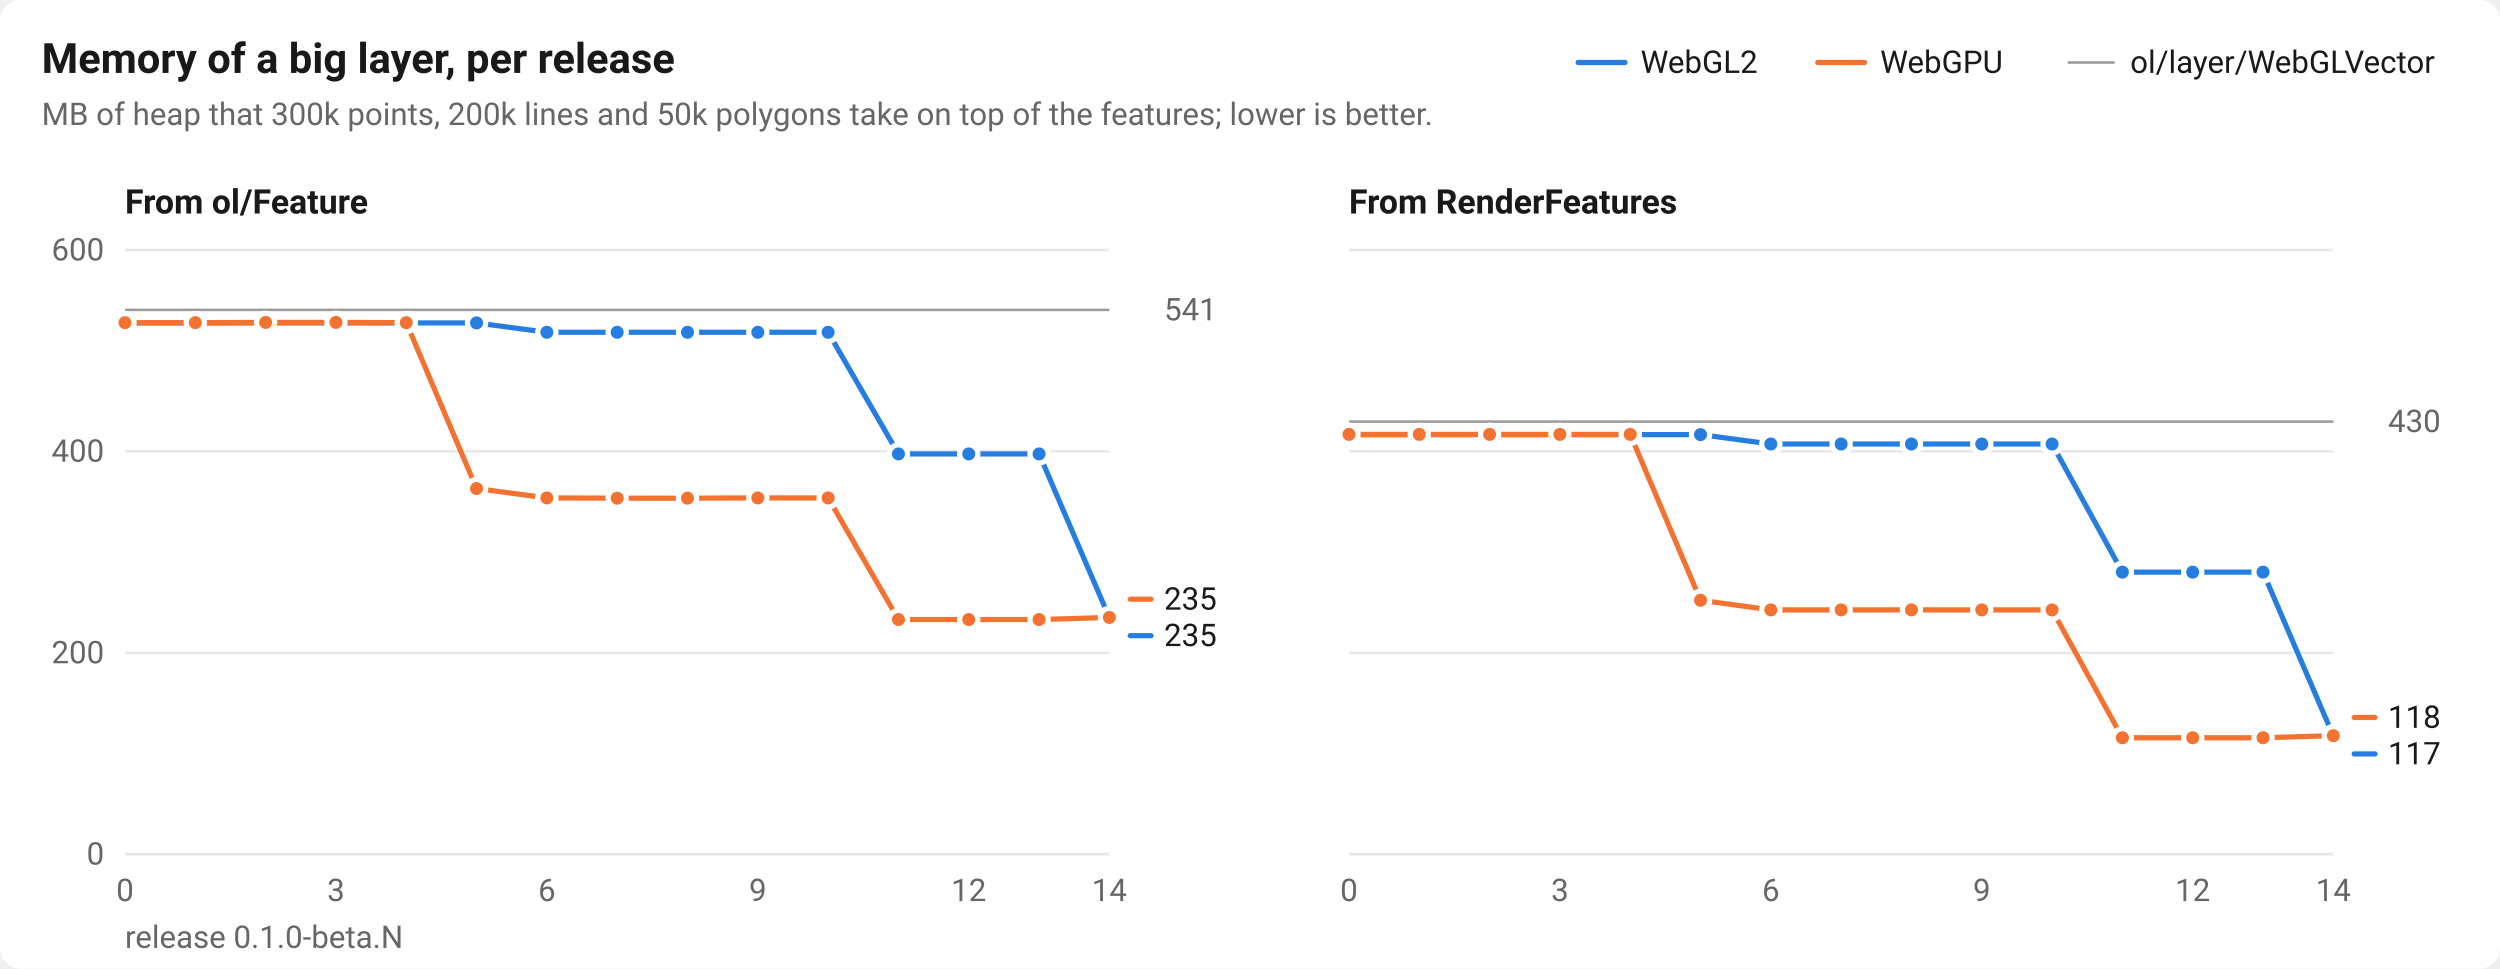
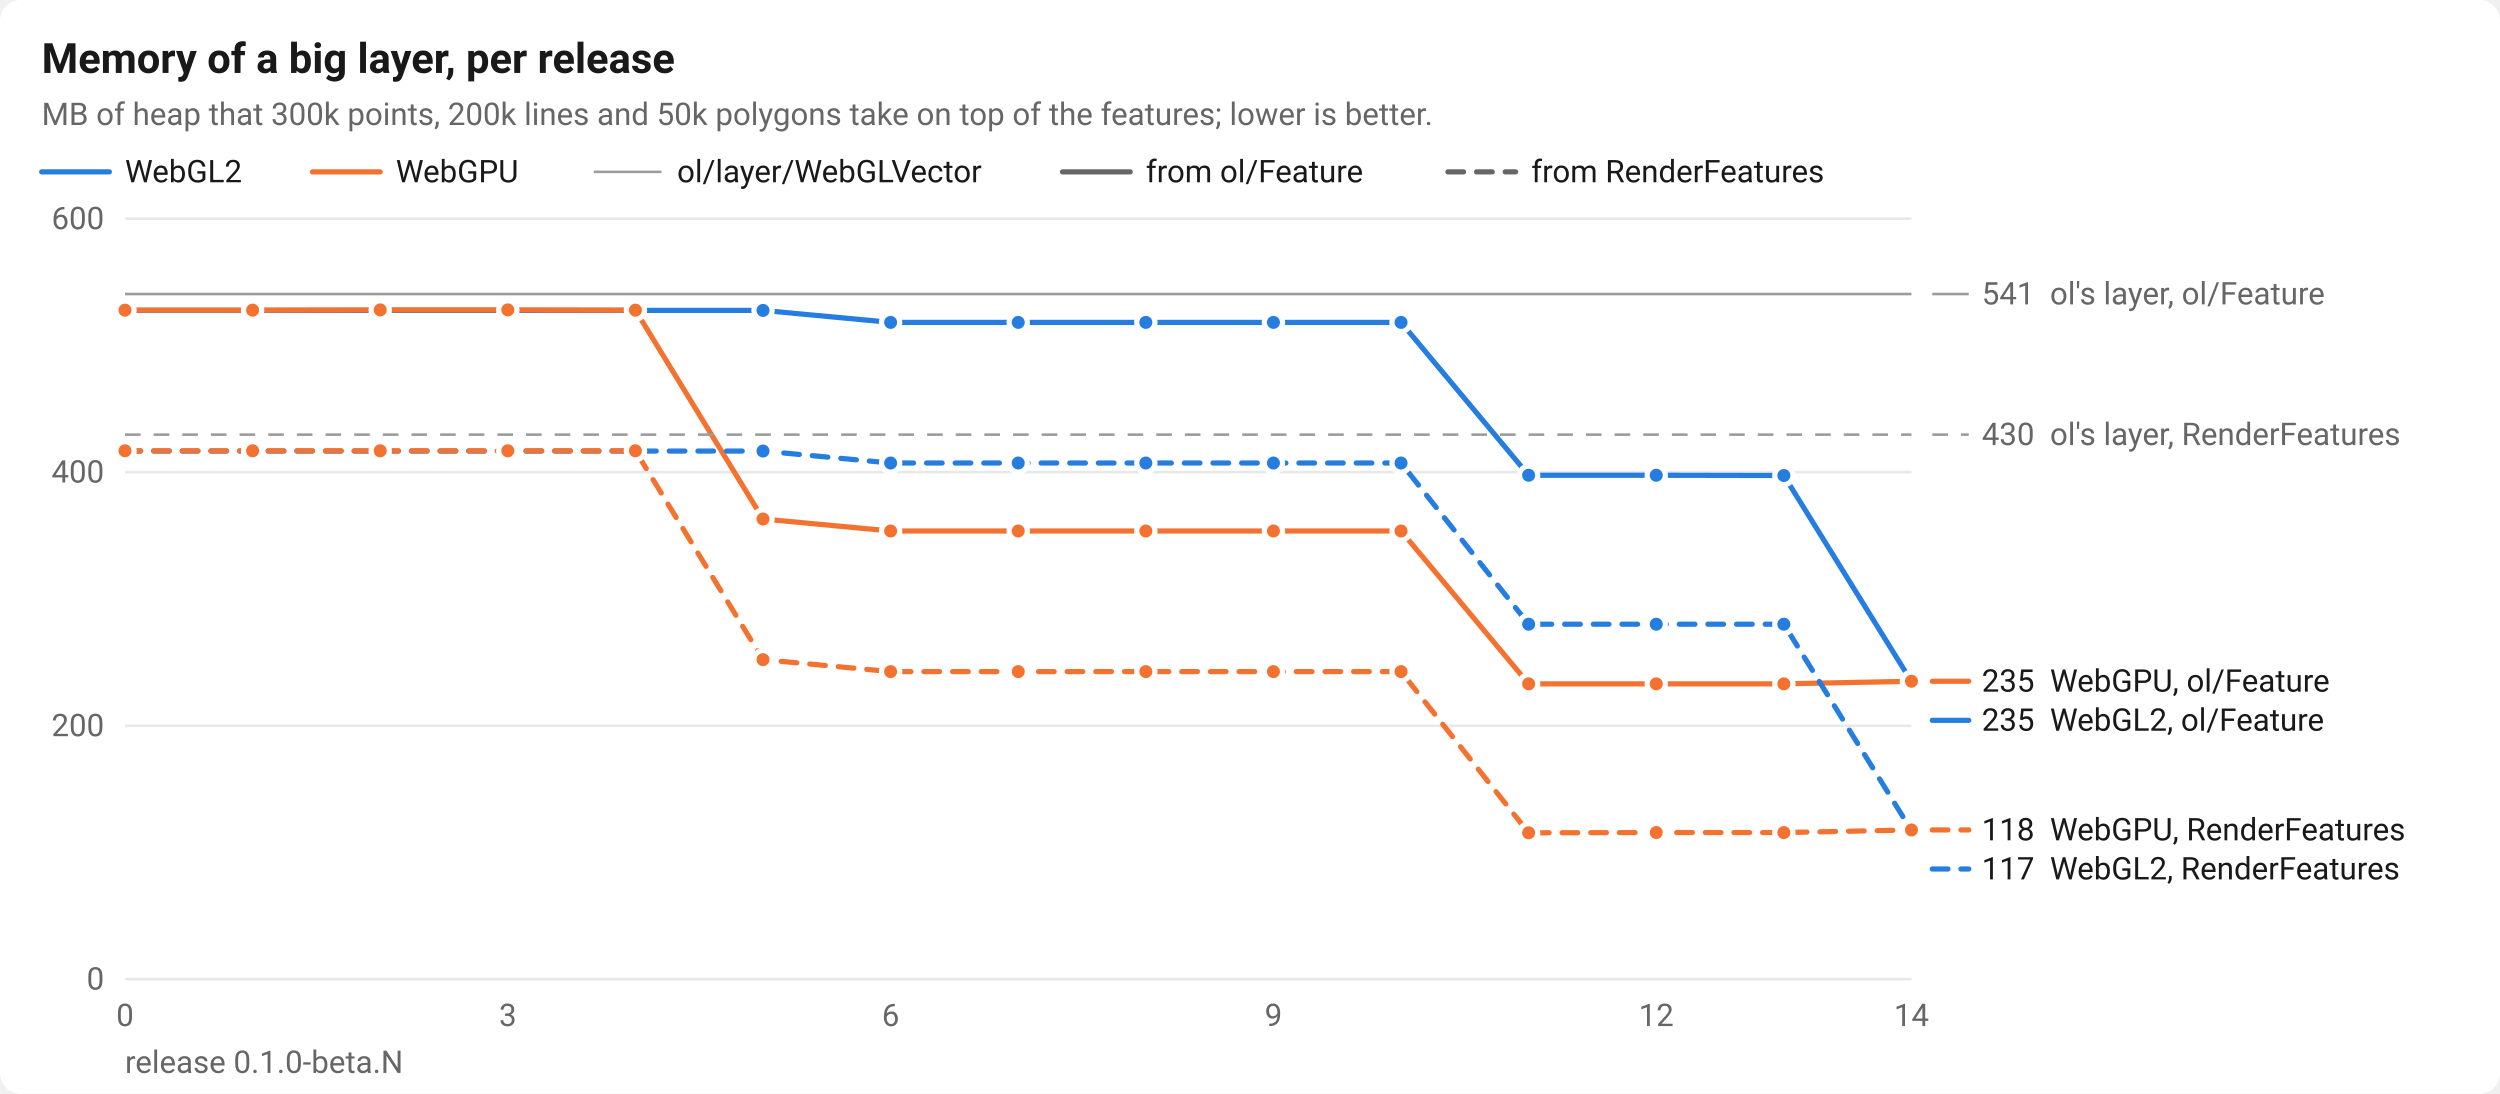
- <svg xmlns="http://www.w3.org/2000/svg" viewBox="0 0 960 372" width="960" height="372" role="img" aria-labelledby="t d" font-family="system-ui, -apple-system, 'Segoe UI', Roboto, sans-serif">
+ <svg xmlns="http://www.w3.org/2000/svg" viewBox="0 0 960 420" width="960" height="420" role="img" aria-labelledby="t d" font-family="system-ui, -apple-system, 'Segoe UI', Roboto, sans-serif">
  <style>
  .surface { fill: #ffffff; }
  .primary { fill: #191919; }
  .secondary { fill: #666666; }
  .grid { stroke: #e8e8e8; stroke-width: 1; }
  .ref { stroke: #9c9c9c; stroke-width: 1; }
  .s1 { stroke: #257de0; } .s1f { fill: #257de0; }
  .s2 { stroke: #f47230; } .s2f { fill: #f47230; }
+   .key { stroke: #666666; }
  .line { fill: none; stroke-width: 2; stroke-linejoin: round; stroke-linecap: round; }
  .dot { stroke: #ffffff; stroke-width: 2; }
  text { font-size: 12px; }
  .title { font-size: 16px; font-weight: 600; }
  .panel { font-size: 13px; font-weight: 600; }
  .num { font-variant-numeric: tabular-nums; }
  @media (prefers-color-scheme: dark) {
    .surface { fill: #191919; }
    .primary { fill: #efefef; }
    .secondary { fill: #9c9c9c; }
    .grid { stroke: #2e2e2e; }
    .ref { stroke: #6e6e6e; }
+     .key { stroke: #9c9c9c; }
    .s1 { stroke: #338ced; } .s1f { fill: #338ced; }
    .s2 { stroke: #e76624; } .s2f { fill: #e76624; }
    .dot { stroke: #191919; }
  }
</style>
-   <rect class="surface" width="960" height="372" rx="8" />
+   <rect class="surface" width="960" height="420" rx="8" />
  <text class="title primary" x="16" y="28">Memory of a big layer, per release</text>
  <text class="secondary" x="16" y="48">MB of heap that 300k points, 200k lines and 50k polygons take on top of the features; lower is better.</text>
-   <line class="line s1" x1="606" y1="24" x2="624" y2="24" />
-   <text class="primary" x="630" y="28">WebGL2</text>
-   <line class="line s2" x1="698" y1="24" x2="716" y2="24" />
-   <text class="primary" x="722" y="28">WebGPU</text>
-   <line class="ref" x1="794" y1="24" x2="812" y2="24" />
-   <text class="primary" x="818" y="28">ol/layer/WebGLVector</text>
+   <line class="line s1" x1="16" y1="66" x2="42" y2="66" />
+   <text class="primary" x="48" y="70">WebGL2</text>
+   <line class="line s2" x1="120" y1="66" x2="146" y2="66" />
+   <text class="primary" x="152" y="70">WebGPU</text>
+   <line class="ref" x1="228" y1="66" x2="254" y2="66" />
+   <text class="primary" x="260" y="70">ol/layer/WebGLVector</text>
+   <line class="line key" x1="408" y1="66" x2="434" y2="66" />
+   <text class="primary" x="440" y="70">from ol/Feature</text>
+   <line class="line key" x1="556" y1="66" x2="582" y2="66" stroke-dasharray="6 5" />
+   <text class="primary" x="588" y="70">from RenderFeatures</text>
  <g transform="translate(48 0)">
-     <text class="panel primary" x="0" y="82">From ol/Feature</text>
-     <line class="grid" x1="0" y1="328" x2="378" y2="328" />
-     <text class="secondary num" x="-8" y="332" text-anchor="end">0</text>
-     <line class="grid" x1="0" y1="250.7" x2="378" y2="250.7" />
-     <text class="secondary num" x="-8" y="254.7" text-anchor="end">200</text>
-     <line class="grid" x1="0" y1="173.3" x2="378" y2="173.3" />
-     <text class="secondary num" x="-8" y="177.3" text-anchor="end">400</text>
-     <line class="grid" x1="0" y1="96" x2="378" y2="96" />
-     <text class="secondary num" x="-8" y="100" text-anchor="end">600</text>
-     <text class="secondary num" x="0" y="346" text-anchor="middle">0</text>
-     <text class="secondary num" x="81" y="346" text-anchor="middle">3</text>
-     <text class="secondary num" x="162" y="346" text-anchor="middle">6</text>
-     <text class="secondary num" x="243" y="346" text-anchor="middle">9</text>
-     <text class="secondary num" x="324" y="346" text-anchor="middle">12</text>
-     <text class="secondary num" x="378" y="346" text-anchor="middle">14</text>
-     <text class="secondary" x="0" y="364">release 0.1.0-beta.N</text>
-     <line class="ref" x1="0" y1="119" x2="378" y2="119" />
-     <text class="secondary num" x="399" y="123">541</text>
-     <polyline class="line s1" points="0,124 27,124 54,124 81,124 108,124 135,124 162,127.6 189,127.6 216,127.6 243,127.6 270,127.6 297,174.3 324,174.3 351,174.3 378,237.2" />
-     <circle class="dot s1f" cx="0" cy="124" r="3.5" />
-     <circle class="dot s1f" cx="27" cy="124" r="3.5" />
-     <circle class="dot s1f" cx="54" cy="124" r="3.5" />
-     <circle class="dot s1f" cx="81" cy="124" r="3.5" />
-     <circle class="dot s1f" cx="108" cy="124" r="3.5" />
-     <circle class="dot s1f" cx="135" cy="124" r="3.5" />
-     <circle class="dot s1f" cx="162" cy="127.6" r="3.5" />
-     <circle class="dot s1f" cx="189" cy="127.6" r="3.5" />
-     <circle class="dot s1f" cx="216" cy="127.6" r="3.5" />
-     <circle class="dot s1f" cx="243" cy="127.6" r="3.5" />
-     <circle class="dot s1f" cx="270" cy="127.6" r="3.5" />
-     <circle class="dot s1f" cx="297" cy="174.3" r="3.5" />
-     <circle class="dot s1f" cx="324" cy="174.3" r="3.5" />
-     <circle class="dot s1f" cx="351" cy="174.3" r="3.5" />
-     <circle class="dot s1f" cx="378" cy="237.2" r="3.5" />
-     <polyline class="line s2" points="0,123.9 27,123.9 54,123.8 81,123.8 108,123.9 135,187.6 162,191.2 189,191.3 216,191.3 243,191.2 270,191.2 297,237.9 324,237.9 351,237.9 378,237.1" />
-     <circle class="dot s2f" cx="0" cy="123.9" r="3.5" />
-     <circle class="dot s2f" cx="27" cy="123.9" r="3.5" />
-     <circle class="dot s2f" cx="54" cy="123.8" r="3.5" />
-     <circle class="dot s2f" cx="81" cy="123.8" r="3.5" />
-     <circle class="dot s2f" cx="108" cy="123.9" r="3.5" />
-     <circle class="dot s2f" cx="135" cy="187.6" r="3.5" />
-     <circle class="dot s2f" cx="162" cy="191.2" r="3.5" />
-     <circle class="dot s2f" cx="189" cy="191.3" r="3.5" />
-     <circle class="dot s2f" cx="216" cy="191.3" r="3.5" />
-     <circle class="dot s2f" cx="243" cy="191.2" r="3.5" />
-     <circle class="dot s2f" cx="270" cy="191.2" r="3.5" />
-     <circle class="dot s2f" cx="297" cy="237.9" r="3.5" />
-     <circle class="dot s2f" cx="324" cy="237.9" r="3.5" />
-     <circle class="dot s2f" cx="351" cy="237.9" r="3.5" />
-     <circle class="dot s2f" cx="378" cy="237.1" r="3.5" />
-     <line class="line s2" x1="386" y1="230.1" x2="394" y2="230.1" />
-     <text class="primary num" x="399" y="234.1">235</text>
-     <line class="line s1" x1="386" y1="244.1" x2="394" y2="244.1" />
-     <text class="primary num" x="399" y="248.1">235</text>
-   </g>
-   <g transform="translate(518 0)">
-     <text class="panel primary" x="0" y="82">From RenderFeatures</text>
-     <line class="grid" x1="0" y1="328" x2="378" y2="328" />
-     <line class="grid" x1="0" y1="250.7" x2="378" y2="250.7" />
-     <line class="grid" x1="0" y1="173.3" x2="378" y2="173.3" />
-     <line class="grid" x1="0" y1="96" x2="378" y2="96" />
-     <text class="secondary num" x="0" y="346" text-anchor="middle">0</text>
-     <text class="secondary num" x="81" y="346" text-anchor="middle">3</text>
-     <text class="secondary num" x="162" y="346" text-anchor="middle">6</text>
-     <text class="secondary num" x="243" y="346" text-anchor="middle">9</text>
-     <text class="secondary num" x="324" y="346" text-anchor="middle">12</text>
-     <text class="secondary num" x="378" y="346" text-anchor="middle">14</text>
-     <line class="ref" x1="0" y1="161.9" x2="378" y2="161.9" />
-     <text class="secondary num" x="399" y="165.9">430</text>
-     <polyline class="line s1" points="0,166.9 27,166.9 54,166.9 81,166.9 108,166.9 135,166.9 162,170.5 189,170.5 216,170.5 243,170.5 270,170.5 297,219.7 324,219.7 351,219.7 378,282.6" />
-     <circle class="dot s1f" cx="0" cy="166.9" r="3.5" />
-     <circle class="dot s1f" cx="27" cy="166.9" r="3.5" />
-     <circle class="dot s1f" cx="54" cy="166.9" r="3.5" />
-     <circle class="dot s1f" cx="81" cy="166.9" r="3.5" />
-     <circle class="dot s1f" cx="108" cy="166.9" r="3.5" />
-     <circle class="dot s1f" cx="135" cy="166.9" r="3.5" />
-     <circle class="dot s1f" cx="162" cy="170.5" r="3.5" />
-     <circle class="dot s1f" cx="189" cy="170.5" r="3.5" />
-     <circle class="dot s1f" cx="216" cy="170.5" r="3.5" />
-     <circle class="dot s1f" cx="243" cy="170.5" r="3.5" />
-     <circle class="dot s1f" cx="270" cy="170.5" r="3.5" />
-     <circle class="dot s1f" cx="297" cy="219.7" r="3.5" />
-     <circle class="dot s1f" cx="324" cy="219.7" r="3.5" />
-     <circle class="dot s1f" cx="351" cy="219.7" r="3.5" />
-     <circle class="dot s1f" cx="378" cy="282.6" r="3.5" />
-     <polyline class="line s2" points="0,166.8 27,166.8 54,166.8 81,166.8 108,166.8 135,230.5 162,234.2 189,234.2 216,234.2 243,234.2 270,234.2 297,283.3 324,283.3 351,283.3 378,282.5" />
-     <circle class="dot s2f" cx="0" cy="166.8" r="3.5" />
-     <circle class="dot s2f" cx="27" cy="166.8" r="3.5" />
-     <circle class="dot s2f" cx="54" cy="166.8" r="3.5" />
-     <circle class="dot s2f" cx="81" cy="166.8" r="3.5" />
-     <circle class="dot s2f" cx="108" cy="166.8" r="3.5" />
-     <circle class="dot s2f" cx="135" cy="230.5" r="3.5" />
-     <circle class="dot s2f" cx="162" cy="234.2" r="3.5" />
-     <circle class="dot s2f" cx="189" cy="234.2" r="3.5" />
-     <circle class="dot s2f" cx="216" cy="234.2" r="3.5" />
-     <circle class="dot s2f" cx="243" cy="234.2" r="3.5" />
-     <circle class="dot s2f" cx="270" cy="234.2" r="3.5" />
-     <circle class="dot s2f" cx="297" cy="283.3" r="3.5" />
-     <circle class="dot s2f" cx="324" cy="283.3" r="3.5" />
-     <circle class="dot s2f" cx="351" cy="283.3" r="3.5" />
-     <circle class="dot s2f" cx="378" cy="282.5" r="3.5" />
-     <line class="line s2" x1="386" y1="275.5" x2="394" y2="275.5" />
-     <text class="primary num" x="399" y="279.5">118</text>
-     <line class="line s1" x1="386" y1="289.5" x2="394" y2="289.5" />
-     <text class="primary num" x="399" y="293.5">117</text>
+     <line class="grid" x1="0" y1="376" x2="686" y2="376" />
+     <text class="secondary num" x="-8" y="380" text-anchor="end">0</text>
+     <line class="grid" x1="0" y1="278.7" x2="686" y2="278.7" />
+     <text class="secondary num" x="-8" y="282.7" text-anchor="end">200</text>
+     <line class="grid" x1="0" y1="181.3" x2="686" y2="181.3" />
+     <text class="secondary num" x="-8" y="185.3" text-anchor="end">400</text>
+     <line class="grid" x1="0" y1="84" x2="686" y2="84" />
+     <text class="secondary num" x="-8" y="88" text-anchor="end">600</text>
+     <text class="secondary num" x="0" y="394" text-anchor="middle">0</text>
+     <text class="secondary num" x="147" y="394" text-anchor="middle">3</text>
+     <text class="secondary num" x="294" y="394" text-anchor="middle">6</text>
+     <text class="secondary num" x="441" y="394" text-anchor="middle">9</text>
+     <text class="secondary num" x="588" y="394" text-anchor="middle">12</text>
+     <text class="secondary num" x="686" y="394" text-anchor="middle">14</text>
+     <text class="secondary" x="0" y="412">release 0.1.0-beta.N</text>
+     <line class="ref" x1="0" y1="112.9" x2="686" y2="112.9" />
+     <polyline class="line s1" points="0,119.2 49,119.2 98,119.2 147,119.2 196,119.2 245,119.2 294,123.8 343,123.8 392,123.8 441,123.8 490,123.8 539,182.5 588,182.5 637,182.6 686,261.7" />
+     <circle class="dot s1f" cx="0" cy="119.2" r="3.5" />
+     <circle class="dot s1f" cx="49" cy="119.2" r="3.5" />
+     <circle class="dot s1f" cx="98" cy="119.2" r="3.5" />
+     <circle class="dot s1f" cx="147" cy="119.2" r="3.5" />
+     <circle class="dot s1f" cx="196" cy="119.2" r="3.5" />
+     <circle class="dot s1f" cx="245" cy="119.2" r="3.5" />
+     <circle class="dot s1f" cx="294" cy="123.8" r="3.5" />
+     <circle class="dot s1f" cx="343" cy="123.8" r="3.5" />
+     <circle class="dot s1f" cx="392" cy="123.8" r="3.5" />
+     <circle class="dot s1f" cx="441" cy="123.8" r="3.5" />
+     <circle class="dot s1f" cx="490" cy="123.8" r="3.5" />
+     <circle class="dot s1f" cx="539" cy="182.5" r="3.5" />
+     <circle class="dot s1f" cx="588" cy="182.5" r="3.5" />
+     <circle class="dot s1f" cx="637" cy="182.6" r="3.5" />
+     <circle class="dot s1f" cx="686" cy="261.7" r="3.5" />
+     <polyline class="line s2" points="0,119.1 49,119.1 98,119 147,119 196,119.1 245,199.3 294,203.9 343,203.9 392,203.9 441,203.9 490,203.9 539,262.6 588,262.6 637,262.6 686,261.6" />
+     <circle class="dot s2f" cx="0" cy="119.1" r="3.5" />
+     <circle class="dot s2f" cx="49" cy="119.1" r="3.5" />
+     <circle class="dot s2f" cx="98" cy="119" r="3.5" />
+     <circle class="dot s2f" cx="147" cy="119" r="3.5" />
+     <circle class="dot s2f" cx="196" cy="119.1" r="3.5" />
+     <circle class="dot s2f" cx="245" cy="199.3" r="3.5" />
+     <circle class="dot s2f" cx="294" cy="203.9" r="3.5" />
+     <circle class="dot s2f" cx="343" cy="203.9" r="3.5" />
+     <circle class="dot s2f" cx="392" cy="203.9" r="3.5" />
+     <circle class="dot s2f" cx="441" cy="203.9" r="3.5" />
+     <circle class="dot s2f" cx="490" cy="203.9" r="3.5" />
+     <circle class="dot s2f" cx="539" cy="262.6" r="3.5" />
+     <circle class="dot s2f" cx="588" cy="262.6" r="3.5" />
+     <circle class="dot s2f" cx="637" cy="262.6" r="3.5" />
+     <circle class="dot s2f" cx="686" cy="261.6" r="3.5" />
+     <line class="ref" x1="0" y1="166.9" x2="686" y2="166.9" stroke-dasharray="6 5" />
+     <polyline class="line s1" points="0,173.2 49,173.2 98,173.2 147,173.2 196,173.2 245,173.2 294,177.8 343,177.8 392,177.8 441,177.8 490,177.8 539,239.7 588,239.7 637,239.7 686,318.9" stroke-dasharray="6 5" />
+     <circle class="dot s1f" cx="0" cy="173.2" r="3.5" />
+     <circle class="dot s1f" cx="49" cy="173.2" r="3.5" />
+     <circle class="dot s1f" cx="98" cy="173.2" r="3.5" />
+     <circle class="dot s1f" cx="147" cy="173.2" r="3.5" />
+     <circle class="dot s1f" cx="196" cy="173.2" r="3.5" />
+     <circle class="dot s1f" cx="245" cy="173.2" r="3.5" />
+     <circle class="dot s1f" cx="294" cy="177.8" r="3.5" />
+     <circle class="dot s1f" cx="343" cy="177.8" r="3.5" />
+     <circle class="dot s1f" cx="392" cy="177.8" r="3.5" />
+     <circle class="dot s1f" cx="441" cy="177.8" r="3.5" />
+     <circle class="dot s1f" cx="490" cy="177.8" r="3.5" />
+     <circle class="dot s1f" cx="539" cy="239.7" r="3.5" />
+     <circle class="dot s1f" cx="588" cy="239.7" r="3.5" />
+     <circle class="dot s1f" cx="637" cy="239.7" r="3.5" />
+     <circle class="dot s1f" cx="686" cy="318.9" r="3.5" />
+     <polyline class="line s2" points="0,173.1 49,173.1 98,173.1 147,173.1 196,173.1 245,253.3 294,257.9 343,257.9 392,257.9 441,257.9 490,257.9 539,319.8 588,319.7 637,319.7 686,318.7" stroke-dasharray="6 5" />
+     <circle class="dot s2f" cx="0" cy="173.1" r="3.5" />
+     <circle class="dot s2f" cx="49" cy="173.1" r="3.5" />
+     <circle class="dot s2f" cx="98" cy="173.1" r="3.5" />
+     <circle class="dot s2f" cx="147" cy="173.1" r="3.5" />
+     <circle class="dot s2f" cx="196" cy="173.1" r="3.5" />
+     <circle class="dot s2f" cx="245" cy="253.3" r="3.5" />
+     <circle class="dot s2f" cx="294" cy="257.9" r="3.5" />
+     <circle class="dot s2f" cx="343" cy="257.9" r="3.5" />
+     <circle class="dot s2f" cx="392" cy="257.9" r="3.5" />
+     <circle class="dot s2f" cx="441" cy="257.9" r="3.5" />
+     <circle class="dot s2f" cx="490" cy="257.9" r="3.5" />
+     <circle class="dot s2f" cx="539" cy="319.8" r="3.5" />
+     <circle class="dot s2f" cx="588" cy="319.7" r="3.5" />
+     <circle class="dot s2f" cx="637" cy="319.7" r="3.5" />
+     <circle class="dot s2f" cx="686" cy="318.7" r="3.5" />
+     <line class="ref" x1="694" y1="112.9" x2="708" y2="112.9" />
+     <text class="secondary num" x="713" y="116.9" xml:space="preserve">541  ol's layer, ol/Feature</text>
+     <line class="ref" x1="694" y1="166.9" x2="708" y2="166.9" stroke-dasharray="6 5" />
+     <text class="secondary num" x="713" y="170.9" xml:space="preserve">430  ol's layer, RenderFeatures</text>
+     <line class="line s2" x1="694" y1="261.6" x2="708" y2="261.6" />
+     <text class="primary num" x="713" y="265.6" xml:space="preserve">235  WebGPU, ol/Feature</text>
+     <line class="line s1" x1="694" y1="276.6" x2="708" y2="276.6" />
+     <text class="primary num" x="713" y="280.6" xml:space="preserve">235  WebGL2, ol/Feature</text>
+     <line class="line s2" x1="694" y1="318.7" x2="708" y2="318.7" stroke-dasharray="6 5" />
+     <text class="primary num" x="713" y="322.7" xml:space="preserve">118  WebGPU, RenderFeatures</text>
+     <line class="line s1" x1="694" y1="333.7" x2="708" y2="333.7" stroke-dasharray="6 5" />
+     <text class="primary num" x="713" y="337.7" xml:space="preserve">117  WebGL2, RenderFeatures</text>
  </g>
</svg>
